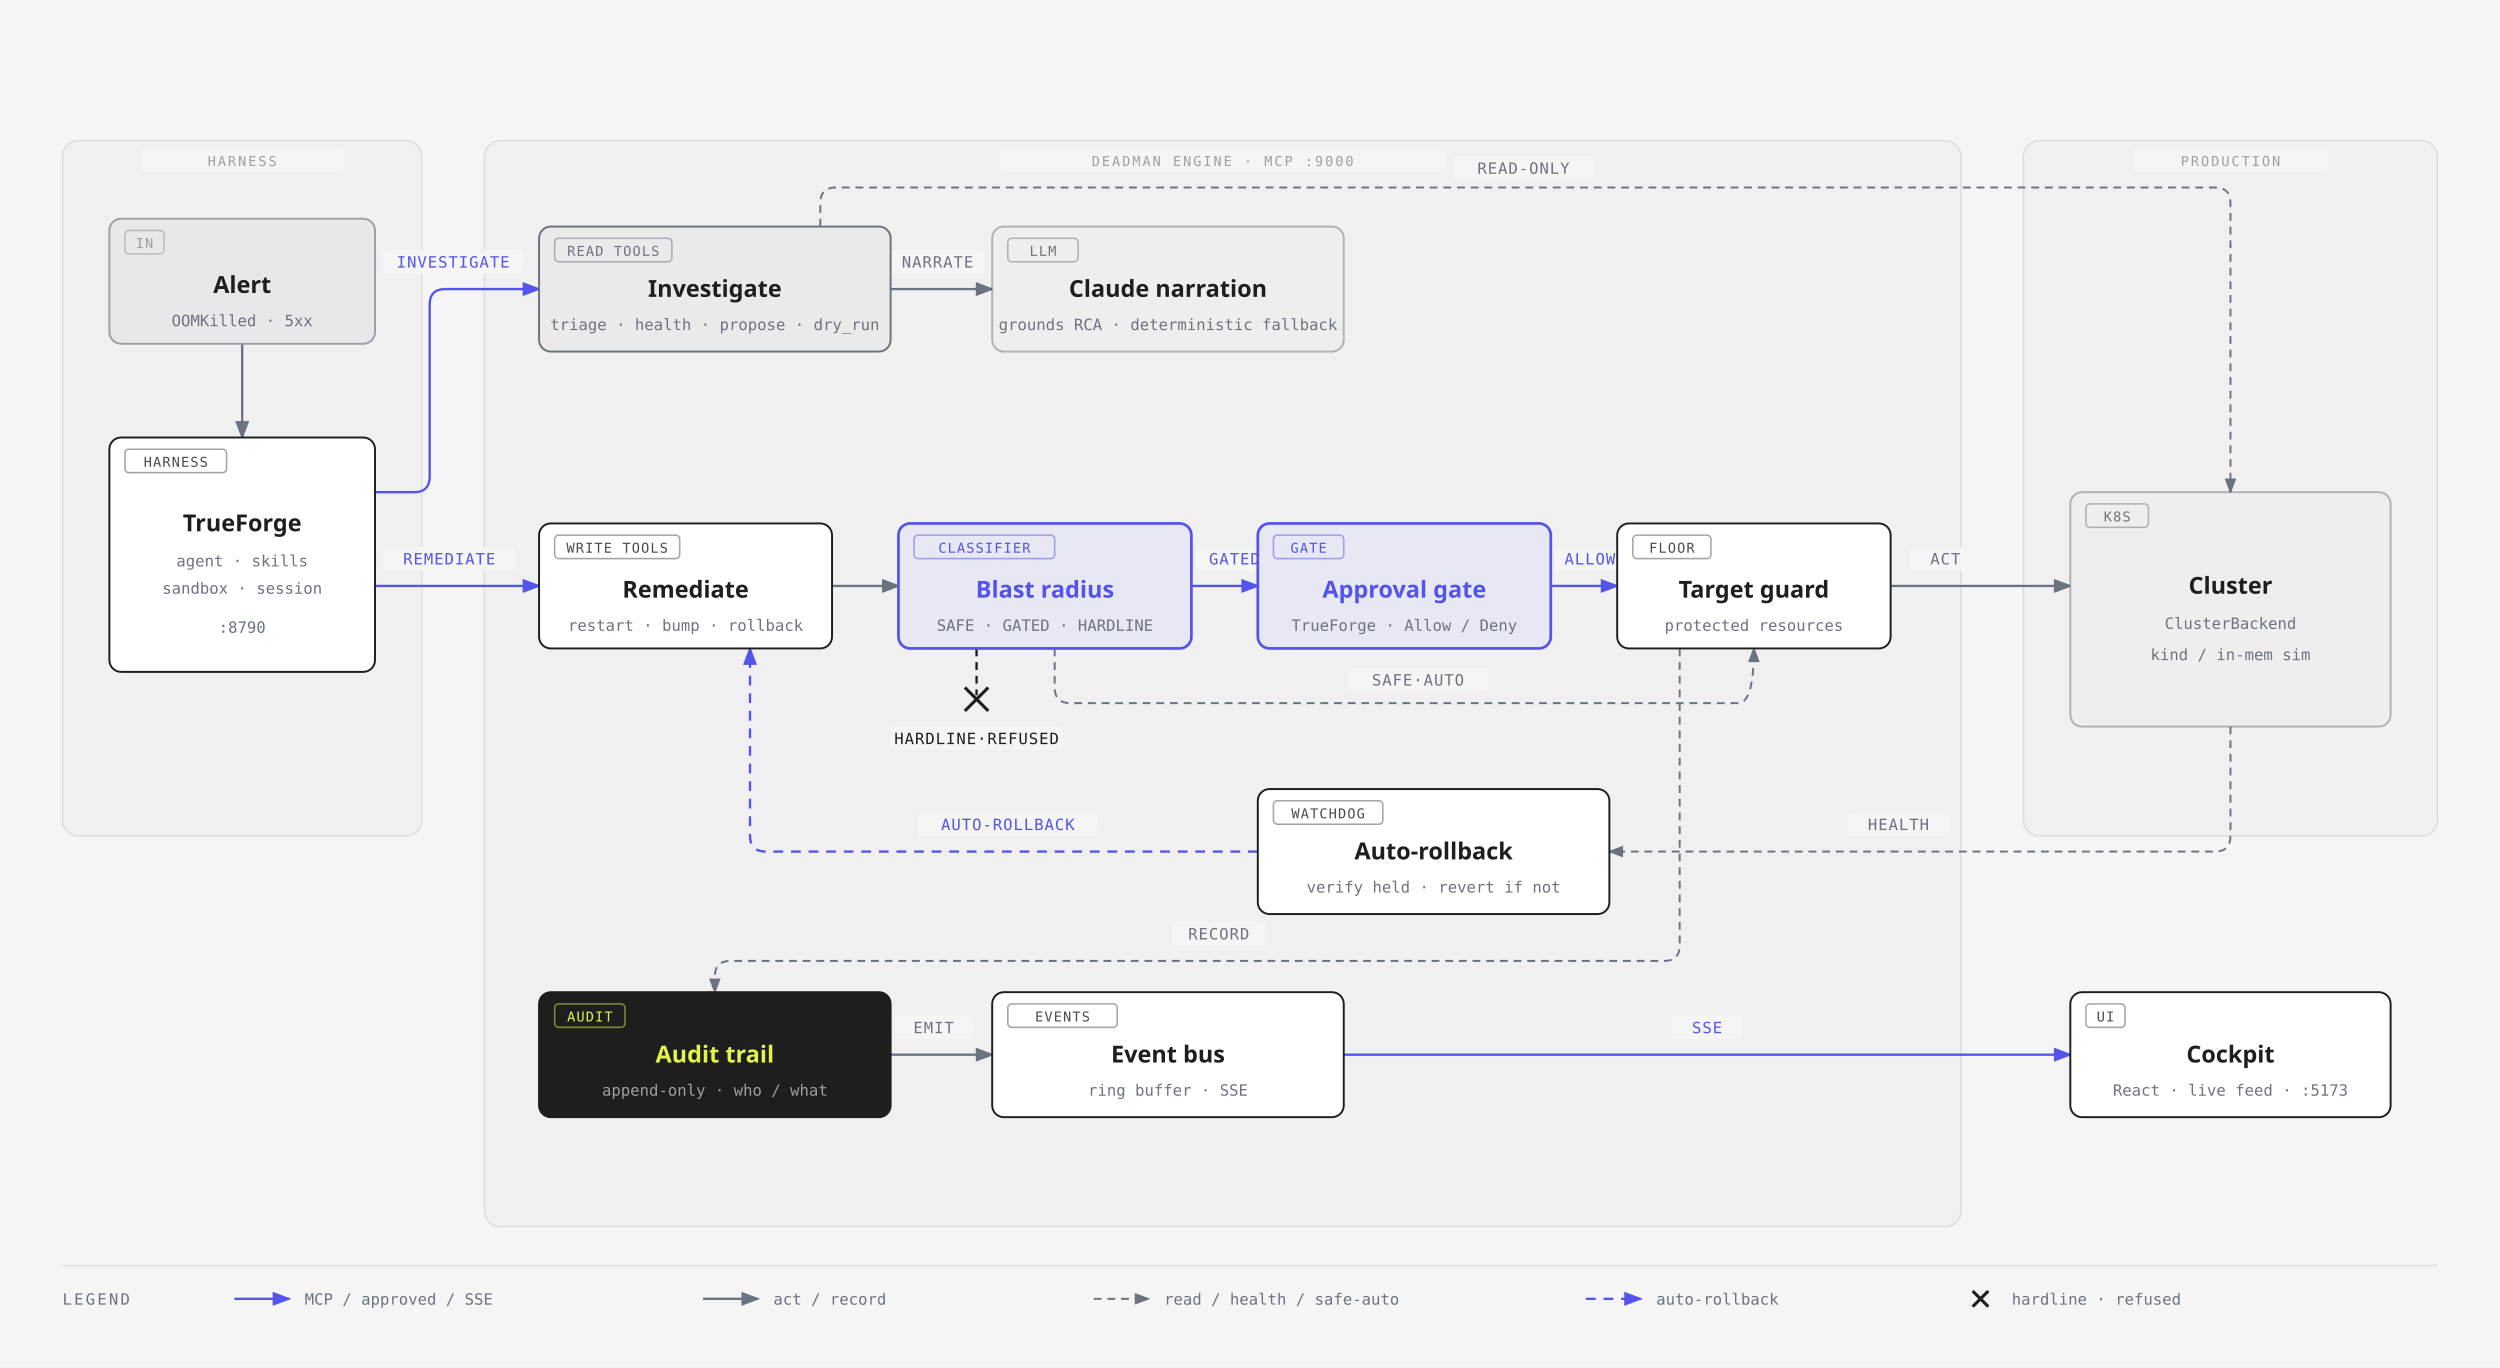
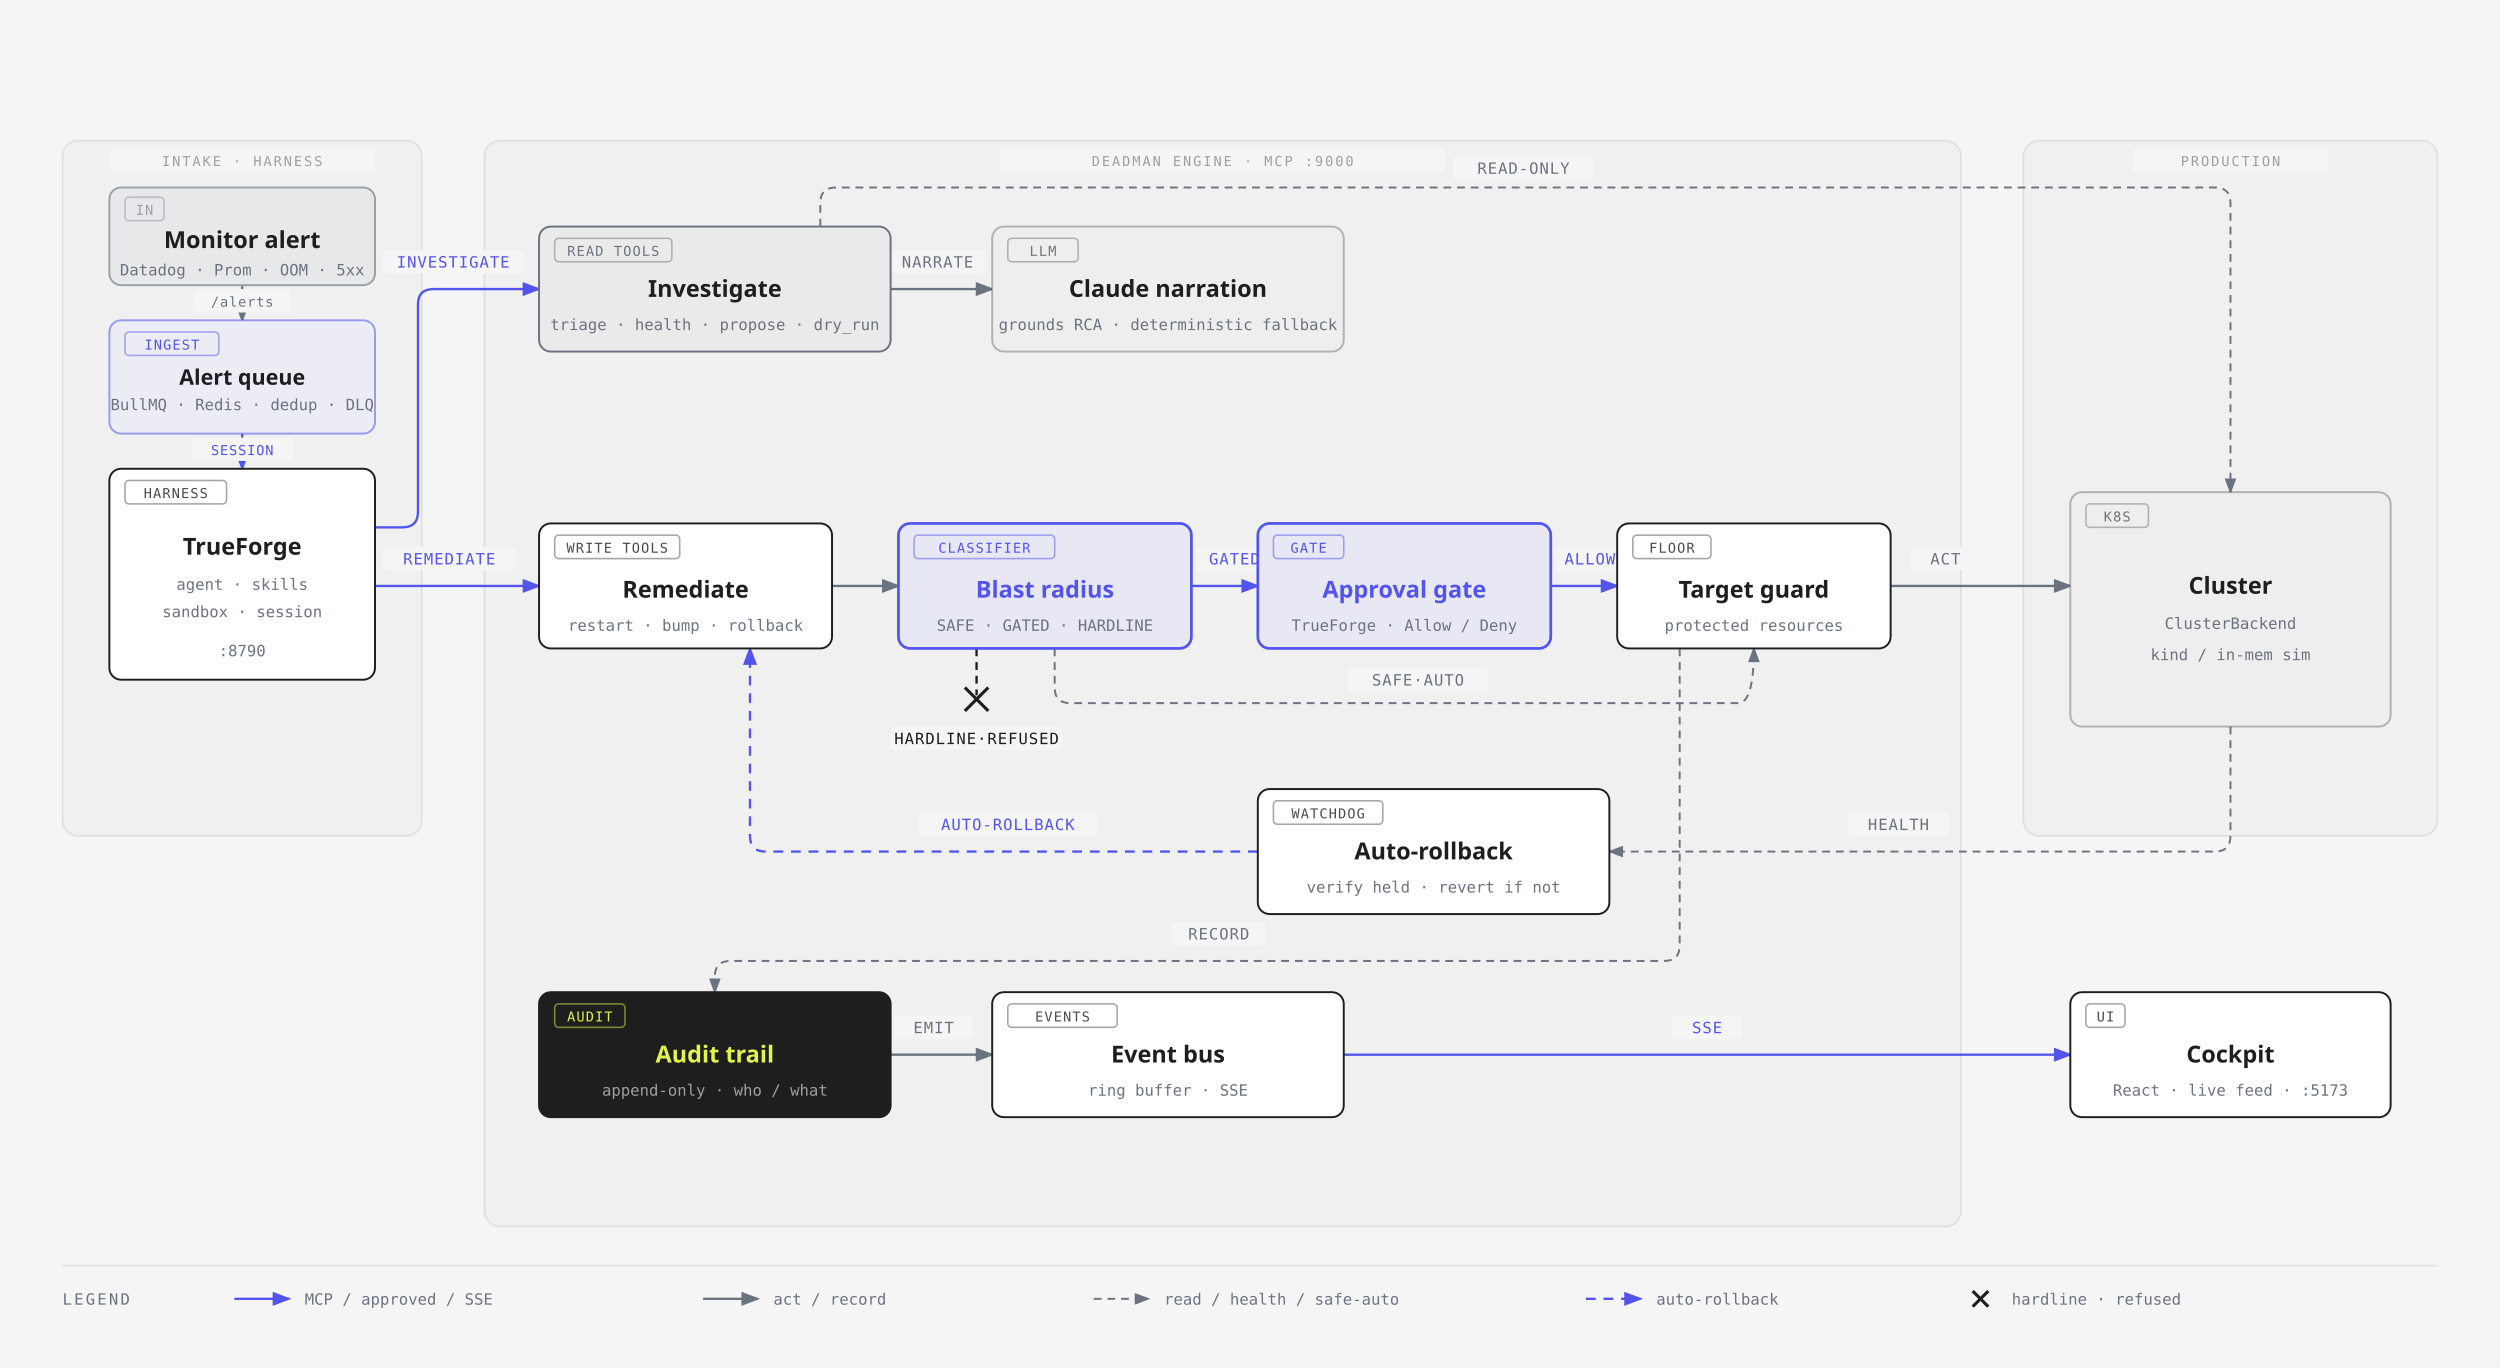
<svg xmlns="http://www.w3.org/2000/svg" viewBox="0 0 1280 700" role="img" aria-labelledby="deadman-arch2-title deadman-arch2-desc">
  <defs>
    <marker id="arrow" markerWidth="8" markerHeight="6" refX="7" refY="3" orient="auto">
      <polygon points="0 0, 8 3, 0 6" fill="#6b7280" />
    </marker>
    <marker id="arrow-accent" markerWidth="8" markerHeight="6" refX="7" refY="3" orient="auto">
      <polygon points="0 0, 8 3, 0 6" fill="#5354EC" />
    </marker>
    <marker id="arrow-ink" markerWidth="8" markerHeight="6" refX="7" refY="3" orient="auto">
      <polygon points="0 0, 8 3, 0 6" fill="#1E1E1E" />
    </marker>
  </defs>
  <rect width="100%" height="100%" fill="#F5F5F5" />
  <rect x="32" y="72" width="184" height="356" rx="8" fill="rgba(30,30,30,0.02)" stroke="rgba(30,30,30,0.10)" stroke-width="0.8" />
-   <rect x="72" y="76" width="104" height="12" rx="2" fill="#F5F5F5" />
-   <text x="124" y="85" fill="rgba(30,30,30,0.40)" font-size="7" font-family="'Geist Mono',monospace" text-anchor="middle" letter-spacing="0.14em">HARNESS</text>
+   <rect x="56" y="76" width="136" height="12" rx="2" fill="#F5F5F5" />
+   <text x="124" y="85" fill="rgba(30,30,30,0.40)" font-size="7" font-family="'Geist Mono',monospace" text-anchor="middle" letter-spacing="0.14em">INTAKE · HARNESS</text>
  <rect x="248" y="72" width="756" height="556" rx="8" fill="rgba(30,30,30,0.02)" stroke="rgba(30,30,30,0.10)" stroke-width="0.8" />
  <rect x="512" y="76" width="228" height="12" rx="2" fill="#F5F5F5" />
  <text x="626" y="85" fill="rgba(30,30,30,0.40)" font-size="7" font-family="'Geist Mono',monospace" text-anchor="middle" letter-spacing="0.14em">DEADMAN ENGINE · MCP :9000</text>
  <rect x="1036" y="72" width="212" height="356" rx="8" fill="rgba(30,30,30,0.02)" stroke="rgba(30,30,30,0.10)" stroke-width="0.8" />
  <rect x="1092" y="76" width="100" height="12" rx="2" fill="#F5F5F5" />
  <text x="1142" y="85" fill="rgba(30,30,30,0.40)" font-size="7" font-family="'Geist Mono',monospace" text-anchor="middle" letter-spacing="0.14em">PRODUCTION</text>
-   <line x1="124" y1="176" x2="124" y2="224" stroke="#6b7280" stroke-width="1.2" marker-end="url(#arrow)" />
-   <path d="M188,252 H212 Q220,252 220,244 V156 Q220,148 228,148 H276" fill="none" stroke="#5354EC" stroke-width="1.2" marker-end="url(#arrow-accent)" />
+   <line x1="124" y1="146" x2="124" y2="164" stroke="#6b7280" stroke-width="1.2" marker-end="url(#arrow)" />
+   <rect x="99" y="148" width="50" height="12" rx="2" fill="#F5F5F5" />
+   <text x="124" y="157" fill="#6b7280" font-size="7" font-family="'Geist Mono',monospace" text-anchor="middle" letter-spacing="0.06em">/alerts</text>
+   <line x1="124" y1="222" x2="124" y2="240" stroke="#5354EC" stroke-width="1.2" marker-end="url(#arrow-accent)" />
+   <rect x="98" y="224" width="52" height="12" rx="2" fill="#F5F5F5" />
+   <text x="124" y="233" fill="#5354EC" font-size="7" font-family="'Geist Mono',monospace" text-anchor="middle" letter-spacing="0.06em">SESSION</text>
+   <path d="M192,270 H206 Q214,270 214,262 V156 Q214,148 222,148 H276" fill="none" stroke="#5354EC" stroke-width="1.2" marker-end="url(#arrow-accent)" />
  <rect x="196" y="128" width="72" height="12" rx="2" fill="#F5F5F5" />
  <text x="232" y="137" fill="#5354EC" font-size="8" font-family="'Geist Mono',monospace" text-anchor="middle" letter-spacing="0.06em">INVESTIGATE</text>
-   <line x1="188" y1="300" x2="276" y2="300" stroke="#5354EC" stroke-width="1.2" marker-end="url(#arrow-accent)" />
+   <line x1="192" y1="300" x2="276" y2="300" stroke="#5354EC" stroke-width="1.2" marker-end="url(#arrow-accent)" />
  <rect x="196" y="280" width="68" height="12" rx="2" fill="#F5F5F5" />
  <text x="230" y="289" fill="#5354EC" font-size="8" font-family="'Geist Mono',monospace" text-anchor="middle" letter-spacing="0.06em">REMEDIATE</text>
  <line x1="456" y1="148" x2="508" y2="148" stroke="#6b7280" stroke-width="1.2" marker-end="url(#arrow)" />
  <rect x="456" y="128" width="48" height="12" rx="2" fill="#F5F5F5" />
  <text x="480" y="137" fill="#6b7280" font-size="8" font-family="'Geist Mono',monospace" text-anchor="middle" letter-spacing="0.06em">NARRATE</text>
  <path d="M420,116 V104 Q420,96 428,96 H1134 Q1142,96 1142,104 V252" fill="none" stroke="#6b7280" stroke-width="1" stroke-dasharray="4,3" marker-end="url(#arrow)" />
  <rect x="744" y="80" width="72" height="12" rx="2" fill="#F5F5F5" />
  <text x="780" y="89" fill="#6b7280" font-size="8" font-family="'Geist Mono',monospace" text-anchor="middle" letter-spacing="0.06em">READ-ONLY</text>
  <line x1="426" y1="300" x2="460" y2="300" stroke="#6b7280" stroke-width="1.2" marker-end="url(#arrow)" />
  <line x1="610" y1="300" x2="644" y2="300" stroke="#5354EC" stroke-width="1.2" marker-end="url(#arrow-accent)" />
  <rect x="612" y="280" width="40" height="12" rx="2" fill="#F5F5F5" />
  <text x="632" y="289" fill="#5354EC" font-size="8" font-family="'Geist Mono',monospace" text-anchor="middle" letter-spacing="0.06em">GATED</text>
  <path d="M540,332 V352 Q540,360 548,360 H890 Q898,360 898,332" fill="none" stroke="#6b7280" stroke-width="1" stroke-dasharray="4,3" marker-end="url(#arrow)" />
  <rect x="690" y="342" width="72" height="12" rx="2" fill="#F5F5F5" />
  <text x="726" y="351" fill="#6b7280" font-size="8" font-family="'Geist Mono',monospace" text-anchor="middle" letter-spacing="0.06em">SAFE·AUTO</text>
  <line x1="794" y1="300" x2="828" y2="300" stroke="#5354EC" stroke-width="1.2" marker-end="url(#arrow-accent)" />
  <rect x="796" y="280" width="36" height="12" rx="2" fill="#F5F5F5" />
  <text x="814" y="289" fill="#5354EC" font-size="8" font-family="'Geist Mono',monospace" text-anchor="middle" letter-spacing="0.06em">ALLOW</text>
  <line x1="968" y1="300" x2="1060" y2="300" stroke="#6b7280" stroke-width="1.2" marker-end="url(#arrow)" />
  <rect x="978" y="280" width="36" height="12" rx="2" fill="#F5F5F5" />
  <text x="996" y="289" fill="#6b7280" font-size="8" font-family="'Geist Mono',monospace" text-anchor="middle" letter-spacing="0.06em">ACT</text>
  <line x1="500" y1="332" x2="500" y2="356" stroke="#1E1E1E" stroke-width="1.2" stroke-dasharray="4,3" />
  <line x1="494" y1="352" x2="506" y2="364" stroke="#1E1E1E" stroke-width="1.6" />
  <line x1="506" y1="352" x2="494" y2="364" stroke="#1E1E1E" stroke-width="1.6" />
  <rect x="456" y="372" width="88" height="12" rx="2" fill="#F5F5F5" />
  <text x="500" y="381" fill="#1E1E1E" font-size="8" font-family="'Geist Mono',monospace" text-anchor="middle" letter-spacing="0.06em">HARDLINE·REFUSED</text>
  <path d="M1142,372 V428 Q1142,436 1134,436 H824" fill="none" stroke="#6b7280" stroke-width="1" stroke-dasharray="4,3" marker-end="url(#arrow)" />
  <rect x="946" y="416" width="52" height="12" rx="2" fill="#F5F5F5" />
  <text x="972" y="425" fill="#6b7280" font-size="8" font-family="'Geist Mono',monospace" text-anchor="middle" letter-spacing="0.06em">HEALTH</text>
  <path d="M644,436 H392 Q384,436 384,428 V332" fill="none" stroke="#5354EC" stroke-width="1.2" stroke-dasharray="5,4" marker-end="url(#arrow-accent)" />
  <rect x="470" y="416" width="92" height="12" rx="2" fill="#F5F5F5" />
  <text x="516" y="425" fill="#5354EC" font-size="8" font-family="'Geist Mono',monospace" text-anchor="middle" letter-spacing="0.06em">AUTO-ROLLBACK</text>
  <path d="M860,332 V484 Q860,492 852,492 H374 Q366,492 366,500 V508" fill="none" stroke="#6b7280" stroke-width="1" stroke-dasharray="4,3" marker-end="url(#arrow)" />
  <rect x="600" y="472" width="48" height="12" rx="2" fill="#F5F5F5" />
  <text x="624" y="481" fill="#6b7280" font-size="8" font-family="'Geist Mono',monospace" text-anchor="middle" letter-spacing="0.06em">RECORD</text>
  <line x1="456" y1="540" x2="508" y2="540" stroke="#6b7280" stroke-width="1.2" marker-end="url(#arrow)" />
  <rect x="458" y="520" width="40" height="12" rx="2" fill="#F5F5F5" />
  <text x="478" y="529" fill="#6b7280" font-size="8" font-family="'Geist Mono',monospace" text-anchor="middle" letter-spacing="0.06em">EMIT</text>
  <line x1="688" y1="540" x2="1060" y2="540" stroke="#5354EC" stroke-width="1.2" marker-end="url(#arrow-accent)" />
  <rect x="856" y="520" width="36" height="12" rx="2" fill="#F5F5F5" />
  <text x="874" y="529" fill="#5354EC" font-size="8" font-family="'Geist Mono',monospace" text-anchor="middle" letter-spacing="0.06em">SSE</text>
-   <rect x="56" y="112" width="136" height="64" rx="6" fill="#F5F5F5" />
-   <rect x="56" y="112" width="136" height="64" rx="6" fill="rgba(107,114,128,0.10)" stroke="#9aa0a6" stroke-width="1" />
-   <rect x="64" y="118" width="20" height="12" rx="2" fill="transparent" stroke="rgba(154,160,166,0.6)" stroke-width="0.8" />
-   <text x="74" y="127" fill="#9aa0a6" font-size="7" font-family="'Geist Mono',monospace" text-anchor="middle" letter-spacing="0.08em">IN</text>
-   <text x="124" y="150" fill="#1E1E1E" font-size="12" font-weight="600" font-family="'Geist',sans-serif" text-anchor="middle">Alert</text>
-   <text x="124" y="167" fill="#6b7280" font-size="8" font-family="'Geist Mono',monospace" text-anchor="middle">OOMKilled · 5xx</text>
-   <rect x="56" y="224" width="136" height="120" rx="6" fill="#F5F5F5" />
-   <rect x="56" y="224" width="136" height="120" rx="6" fill="#ffffff" stroke="#1E1E1E" stroke-width="1" />
-   <rect x="64" y="230" width="52" height="12" rx="2" fill="transparent" stroke="rgba(30,30,30,0.40)" stroke-width="0.8" />
-   <text x="90" y="239" fill="rgba(30,30,30,0.80)" font-size="7" font-family="'Geist Mono',monospace" text-anchor="middle" letter-spacing="0.08em">HARNESS</text>
-   <text x="124" y="272" fill="#1E1E1E" font-size="12" font-weight="600" font-family="'Geist',sans-serif" text-anchor="middle">TrueForge</text>
-   <text x="124" y="290" fill="#6b7280" font-size="8" font-family="'Geist Mono',monospace" text-anchor="middle">agent · skills</text>
-   <text x="124" y="304" fill="#6b7280" font-size="8" font-family="'Geist Mono',monospace" text-anchor="middle">sandbox · session</text>
-   <text x="124" y="324" fill="#6b7280" font-size="8" font-family="'Geist Mono',monospace" text-anchor="middle">:8790</text>
+   <rect x="56" y="96" width="136" height="50" rx="6" fill="#F5F5F5" />
+   <rect x="56" y="96" width="136" height="50" rx="6" fill="rgba(107,114,128,0.10)" stroke="#9aa0a6" stroke-width="1" />
+   <rect x="64" y="101" width="20" height="12" rx="2" fill="transparent" stroke="rgba(154,160,166,0.6)" stroke-width="0.8" />
+   <text x="74" y="110" fill="#9aa0a6" font-size="7" font-family="'Geist Mono',monospace" text-anchor="middle" letter-spacing="0.08em">IN</text>
+   <text x="124" y="127" fill="#1E1E1E" font-size="12" font-weight="600" font-family="'Geist',sans-serif" text-anchor="middle">Monitor alert</text>
+   <text x="124" y="141" fill="#6b7280" font-size="8" font-family="'Geist Mono',monospace" text-anchor="middle">Datadog · Prom · OOM · 5xx</text>
+   <rect x="56" y="164" width="136" height="58" rx="6" fill="#F5F5F5" />
+   <rect x="56" y="164" width="136" height="58" rx="6" fill="rgba(83,84,236,0.06)" stroke="rgba(83,84,236,0.55)" stroke-width="1" />
+   <rect x="64" y="170" width="48" height="12" rx="2" fill="transparent" stroke="rgba(83,84,236,0.5)" stroke-width="0.8" />
+   <text x="88" y="179" fill="#5354EC" font-size="7" font-family="'Geist Mono',monospace" text-anchor="middle" letter-spacing="0.08em">INGEST</text>
+   <text x="124" y="197" fill="#1E1E1E" font-size="11" font-weight="600" font-family="'Geist',sans-serif" text-anchor="middle">Alert queue</text>
+   <text x="124" y="210" fill="#6b7280" font-size="8" font-family="'Geist Mono',monospace" text-anchor="middle">BullMQ · Redis · dedup · DLQ</text>
+   <rect x="56" y="240" width="136" height="108" rx="6" fill="#F5F5F5" />
+   <rect x="56" y="240" width="136" height="108" rx="6" fill="#ffffff" stroke="#1E1E1E" stroke-width="1" />
+   <rect x="64" y="246" width="52" height="12" rx="2" fill="transparent" stroke="rgba(30,30,30,0.40)" stroke-width="0.8" />
+   <text x="90" y="255" fill="rgba(30,30,30,0.80)" font-size="7" font-family="'Geist Mono',monospace" text-anchor="middle" letter-spacing="0.08em">HARNESS</text>
+   <text x="124" y="284" fill="#1E1E1E" font-size="12" font-weight="600" font-family="'Geist',sans-serif" text-anchor="middle">TrueForge</text>
+   <text x="124" y="302" fill="#6b7280" font-size="8" font-family="'Geist Mono',monospace" text-anchor="middle">agent · skills</text>
+   <text x="124" y="316" fill="#6b7280" font-size="8" font-family="'Geist Mono',monospace" text-anchor="middle">sandbox · session</text>
+   <text x="124" y="336" fill="#6b7280" font-size="8" font-family="'Geist Mono',monospace" text-anchor="middle">:8790</text>
  <rect x="276" y="116" width="180" height="64" rx="6" fill="#F5F5F5" />
  <rect x="276" y="116" width="180" height="64" rx="6" fill="rgba(30,30,30,0.05)" stroke="#6b7280" stroke-width="1" />
  <rect x="284" y="122" width="60" height="12" rx="2" fill="transparent" stroke="rgba(107,114,128,0.5)" stroke-width="0.8" />
  <text x="314" y="131" fill="#6b7280" font-size="7" font-family="'Geist Mono',monospace" text-anchor="middle" letter-spacing="0.08em">READ TOOLS</text>
  <text x="366" y="152" fill="#1E1E1E" font-size="12" font-weight="600" font-family="'Geist',sans-serif" text-anchor="middle">Investigate</text>
  <text x="366" y="169" fill="#6b7280" font-size="8" font-family="'Geist Mono',monospace" text-anchor="middle">triage · health · propose · dry_run</text>
  <rect x="508" y="116" width="180" height="64" rx="6" fill="#F5F5F5" />
  <rect x="508" y="116" width="180" height="64" rx="6" fill="rgba(30,30,30,0.03)" stroke="rgba(30,30,30,0.30)" stroke-width="1" />
  <rect x="516" y="122" width="36" height="12" rx="2" fill="transparent" stroke="rgba(30,30,30,0.30)" stroke-width="0.8" />
  <text x="534" y="131" fill="rgba(30,30,30,0.60)" font-size="7" font-family="'Geist Mono',monospace" text-anchor="middle" letter-spacing="0.08em">LLM</text>
  <text x="598" y="152" fill="#1E1E1E" font-size="12" font-weight="600" font-family="'Geist',sans-serif" text-anchor="middle">Claude narration</text>
  <text x="598" y="169" fill="#6b7280" font-size="8" font-family="'Geist Mono',monospace" text-anchor="middle">grounds RCA · deterministic fallback</text>
  <rect x="276" y="268" width="150" height="64" rx="6" fill="#F5F5F5" />
  <rect x="276" y="268" width="150" height="64" rx="6" fill="#ffffff" stroke="#1E1E1E" stroke-width="1" />
  <rect x="284" y="274" width="64" height="12" rx="2" fill="transparent" stroke="rgba(30,30,30,0.40)" stroke-width="0.8" />
  <text x="316" y="283" fill="rgba(30,30,30,0.80)" font-size="7" font-family="'Geist Mono',monospace" text-anchor="middle" letter-spacing="0.08em">WRITE TOOLS</text>
  <text x="351" y="306" fill="#1E1E1E" font-size="12" font-weight="600" font-family="'Geist',sans-serif" text-anchor="middle">Remediate</text>
  <text x="351" y="323" fill="#6b7280" font-size="8" font-family="'Geist Mono',monospace" text-anchor="middle">restart · bump · rollback</text>
  <rect x="460" y="268" width="150" height="64" rx="6" fill="#F5F5F5" />
  <rect x="460" y="268" width="150" height="64" rx="6" fill="rgba(83,84,236,0.08)" stroke="#5354EC" stroke-width="1.4" />
  <rect x="468" y="274" width="72" height="12" rx="2" fill="transparent" stroke="rgba(83,84,236,0.5)" stroke-width="0.8" />
  <text x="504" y="283" fill="#5354EC" font-size="7" font-family="'Geist Mono',monospace" text-anchor="middle" letter-spacing="0.08em">CLASSIFIER</text>
  <text x="535" y="306" fill="#5354EC" font-size="12" font-weight="600" font-family="'Geist',sans-serif" text-anchor="middle">Blast radius</text>
  <text x="535" y="323" fill="#6b7280" font-size="8" font-family="'Geist Mono',monospace" text-anchor="middle">SAFE · GATED · HARDLINE</text>
  <rect x="644" y="268" width="150" height="64" rx="6" fill="#F5F5F5" />
  <rect x="644" y="268" width="150" height="64" rx="6" fill="rgba(83,84,236,0.08)" stroke="#5354EC" stroke-width="1.4" />
  <rect x="652" y="274" width="36" height="12" rx="2" fill="transparent" stroke="rgba(83,84,236,0.5)" stroke-width="0.8" />
  <text x="670" y="283" fill="#5354EC" font-size="7" font-family="'Geist Mono',monospace" text-anchor="middle" letter-spacing="0.08em">GATE</text>
  <text x="719" y="306" fill="#5354EC" font-size="12" font-weight="600" font-family="'Geist',sans-serif" text-anchor="middle">Approval gate</text>
  <text x="719" y="323" fill="#6b7280" font-size="8" font-family="'Geist Mono',monospace" text-anchor="middle">TrueForge · Allow / Deny</text>
  <rect x="828" y="268" width="140" height="64" rx="6" fill="#F5F5F5" />
  <rect x="828" y="268" width="140" height="64" rx="6" fill="#ffffff" stroke="#1E1E1E" stroke-width="1" />
  <rect x="836" y="274" width="40" height="12" rx="2" fill="transparent" stroke="rgba(30,30,30,0.40)" stroke-width="0.8" />
  <text x="856" y="283" fill="rgba(30,30,30,0.80)" font-size="7" font-family="'Geist Mono',monospace" text-anchor="middle" letter-spacing="0.08em">FLOOR</text>
  <text x="898" y="306" fill="#1E1E1E" font-size="12" font-weight="600" font-family="'Geist',sans-serif" text-anchor="middle">Target guard</text>
  <text x="898" y="323" fill="#6b7280" font-size="8" font-family="'Geist Mono',monospace" text-anchor="middle">protected resources</text>
  <rect x="644" y="404" width="180" height="64" rx="6" fill="#F5F5F5" />
  <rect x="644" y="404" width="180" height="64" rx="6" fill="#ffffff" stroke="#1E1E1E" stroke-width="1" />
  <rect x="652" y="410" width="56" height="12" rx="2" fill="transparent" stroke="rgba(30,30,30,0.40)" stroke-width="0.8" />
  <text x="680" y="419" fill="rgba(30,30,30,0.80)" font-size="7" font-family="'Geist Mono',monospace" text-anchor="middle" letter-spacing="0.08em">WATCHDOG</text>
  <text x="734" y="440" fill="#1E1E1E" font-size="12" font-weight="600" font-family="'Geist',sans-serif" text-anchor="middle">Auto-rollback</text>
  <text x="734" y="457" fill="#6b7280" font-size="8" font-family="'Geist Mono',monospace" text-anchor="middle">verify held · revert if not</text>
  <rect x="276" y="508" width="180" height="64" rx="6" fill="#F5F5F5" />
  <rect x="276" y="508" width="180" height="64" rx="6" fill="#1E1E1E" stroke="#1E1E1E" stroke-width="1" />
  <rect x="284" y="514" width="36" height="12" rx="2" fill="transparent" stroke="rgba(226,243,75,0.5)" stroke-width="0.8" />
  <text x="302" y="523" fill="#E2F34B" font-size="7" font-family="'Geist Mono',monospace" text-anchor="middle" letter-spacing="0.08em">AUDIT</text>
  <text x="366" y="544" fill="#E2F34B" font-size="12" font-weight="600" font-family="'Geist',sans-serif" text-anchor="middle">Audit trail</text>
  <text x="366" y="561" fill="rgba(245,245,245,0.60)" font-size="8" font-family="'Geist Mono',monospace" text-anchor="middle">append-only · who / what</text>
  <rect x="508" y="508" width="180" height="64" rx="6" fill="#F5F5F5" />
  <rect x="508" y="508" width="180" height="64" rx="6" fill="#ffffff" stroke="#1E1E1E" stroke-width="1" />
  <rect x="516" y="514" width="56" height="12" rx="2" fill="transparent" stroke="rgba(30,30,30,0.40)" stroke-width="0.8" />
  <text x="544" y="523" fill="rgba(30,30,30,0.80)" font-size="7" font-family="'Geist Mono',monospace" text-anchor="middle" letter-spacing="0.08em">EVENTS</text>
  <text x="598" y="544" fill="#1E1E1E" font-size="12" font-weight="600" font-family="'Geist',sans-serif" text-anchor="middle">Event bus</text>
  <text x="598" y="561" fill="#6b7280" font-size="8" font-family="'Geist Mono',monospace" text-anchor="middle">ring buffer · SSE</text>
  <rect x="1060" y="252" width="164" height="120" rx="6" fill="#F5F5F5" />
  <rect x="1060" y="252" width="164" height="120" rx="6" fill="rgba(30,30,30,0.03)" stroke="rgba(30,30,30,0.30)" stroke-width="1" />
  <rect x="1068" y="258" width="32" height="12" rx="2" fill="transparent" stroke="rgba(30,30,30,0.30)" stroke-width="0.8" />
  <text x="1084" y="267" fill="rgba(30,30,30,0.60)" font-size="7" font-family="'Geist Mono',monospace" text-anchor="middle" letter-spacing="0.08em">K8S</text>
  <text x="1142" y="304" fill="#1E1E1E" font-size="12" font-weight="600" font-family="'Geist',sans-serif" text-anchor="middle">Cluster</text>
  <text x="1142" y="322" fill="#6b7280" font-size="8" font-family="'Geist Mono',monospace" text-anchor="middle">ClusterBackend</text>
  <text x="1142" y="338" fill="#6b7280" font-size="8" font-family="'Geist Mono',monospace" text-anchor="middle">kind / in-mem sim</text>
  <rect x="1060" y="508" width="164" height="64" rx="6" fill="#F5F5F5" />
  <rect x="1060" y="508" width="164" height="64" rx="6" fill="#ffffff" stroke="#1E1E1E" stroke-width="1" />
  <rect x="1068" y="514" width="20" height="12" rx="2" fill="transparent" stroke="rgba(30,30,30,0.40)" stroke-width="0.8" />
  <text x="1078" y="523" fill="rgba(30,30,30,0.80)" font-size="7" font-family="'Geist Mono',monospace" text-anchor="middle" letter-spacing="0.08em">UI</text>
  <text x="1142" y="544" fill="#1E1E1E" font-size="12" font-weight="600" font-family="'Geist',sans-serif" text-anchor="middle">Cockpit</text>
  <text x="1142" y="561" fill="#6b7280" font-size="8" font-family="'Geist Mono',monospace" text-anchor="middle">React · live feed · :5173</text>
  <line x1="32" y1="648" x2="1248" y2="648" stroke="rgba(30,30,30,0.10)" stroke-width="0.8" />
  <text x="32" y="668" fill="#6b7280" font-size="8" font-family="'Geist Mono',monospace" letter-spacing="0.14em">LEGEND</text>
  <line x1="120" y1="665" x2="148" y2="665" stroke="#5354EC" stroke-width="1.2" marker-end="url(#arrow-accent)" />
  <text x="156" y="668" fill="#6b7280" font-size="8" font-family="'Geist Mono',monospace">MCP / approved / SSE</text>
  <line x1="360" y1="665" x2="388" y2="665" stroke="#6b7280" stroke-width="1.2" marker-end="url(#arrow)" />
  <text x="396" y="668" fill="#6b7280" font-size="8" font-family="'Geist Mono',monospace">act / record</text>
  <line x1="560" y1="665" x2="588" y2="665" stroke="#6b7280" stroke-width="1" stroke-dasharray="4,3" marker-end="url(#arrow)" />
  <text x="596" y="668" fill="#6b7280" font-size="8" font-family="'Geist Mono',monospace">read / health / safe-auto</text>
  <line x1="812" y1="665" x2="840" y2="665" stroke="#5354EC" stroke-width="1.2" stroke-dasharray="5,4" marker-end="url(#arrow-accent)" />
  <text x="848" y="668" fill="#6b7280" font-size="8" font-family="'Geist Mono',monospace">auto-rollback</text>
  <line x1="1010" y1="661" x2="1018" y2="669" stroke="#1E1E1E" stroke-width="1.6" />
  <line x1="1018" y1="661" x2="1010" y2="669" stroke="#1E1E1E" stroke-width="1.6" />
  <text x="1030" y="668" fill="#6b7280" font-size="8" font-family="'Geist Mono',monospace">hardline · refused</text>
</svg>
